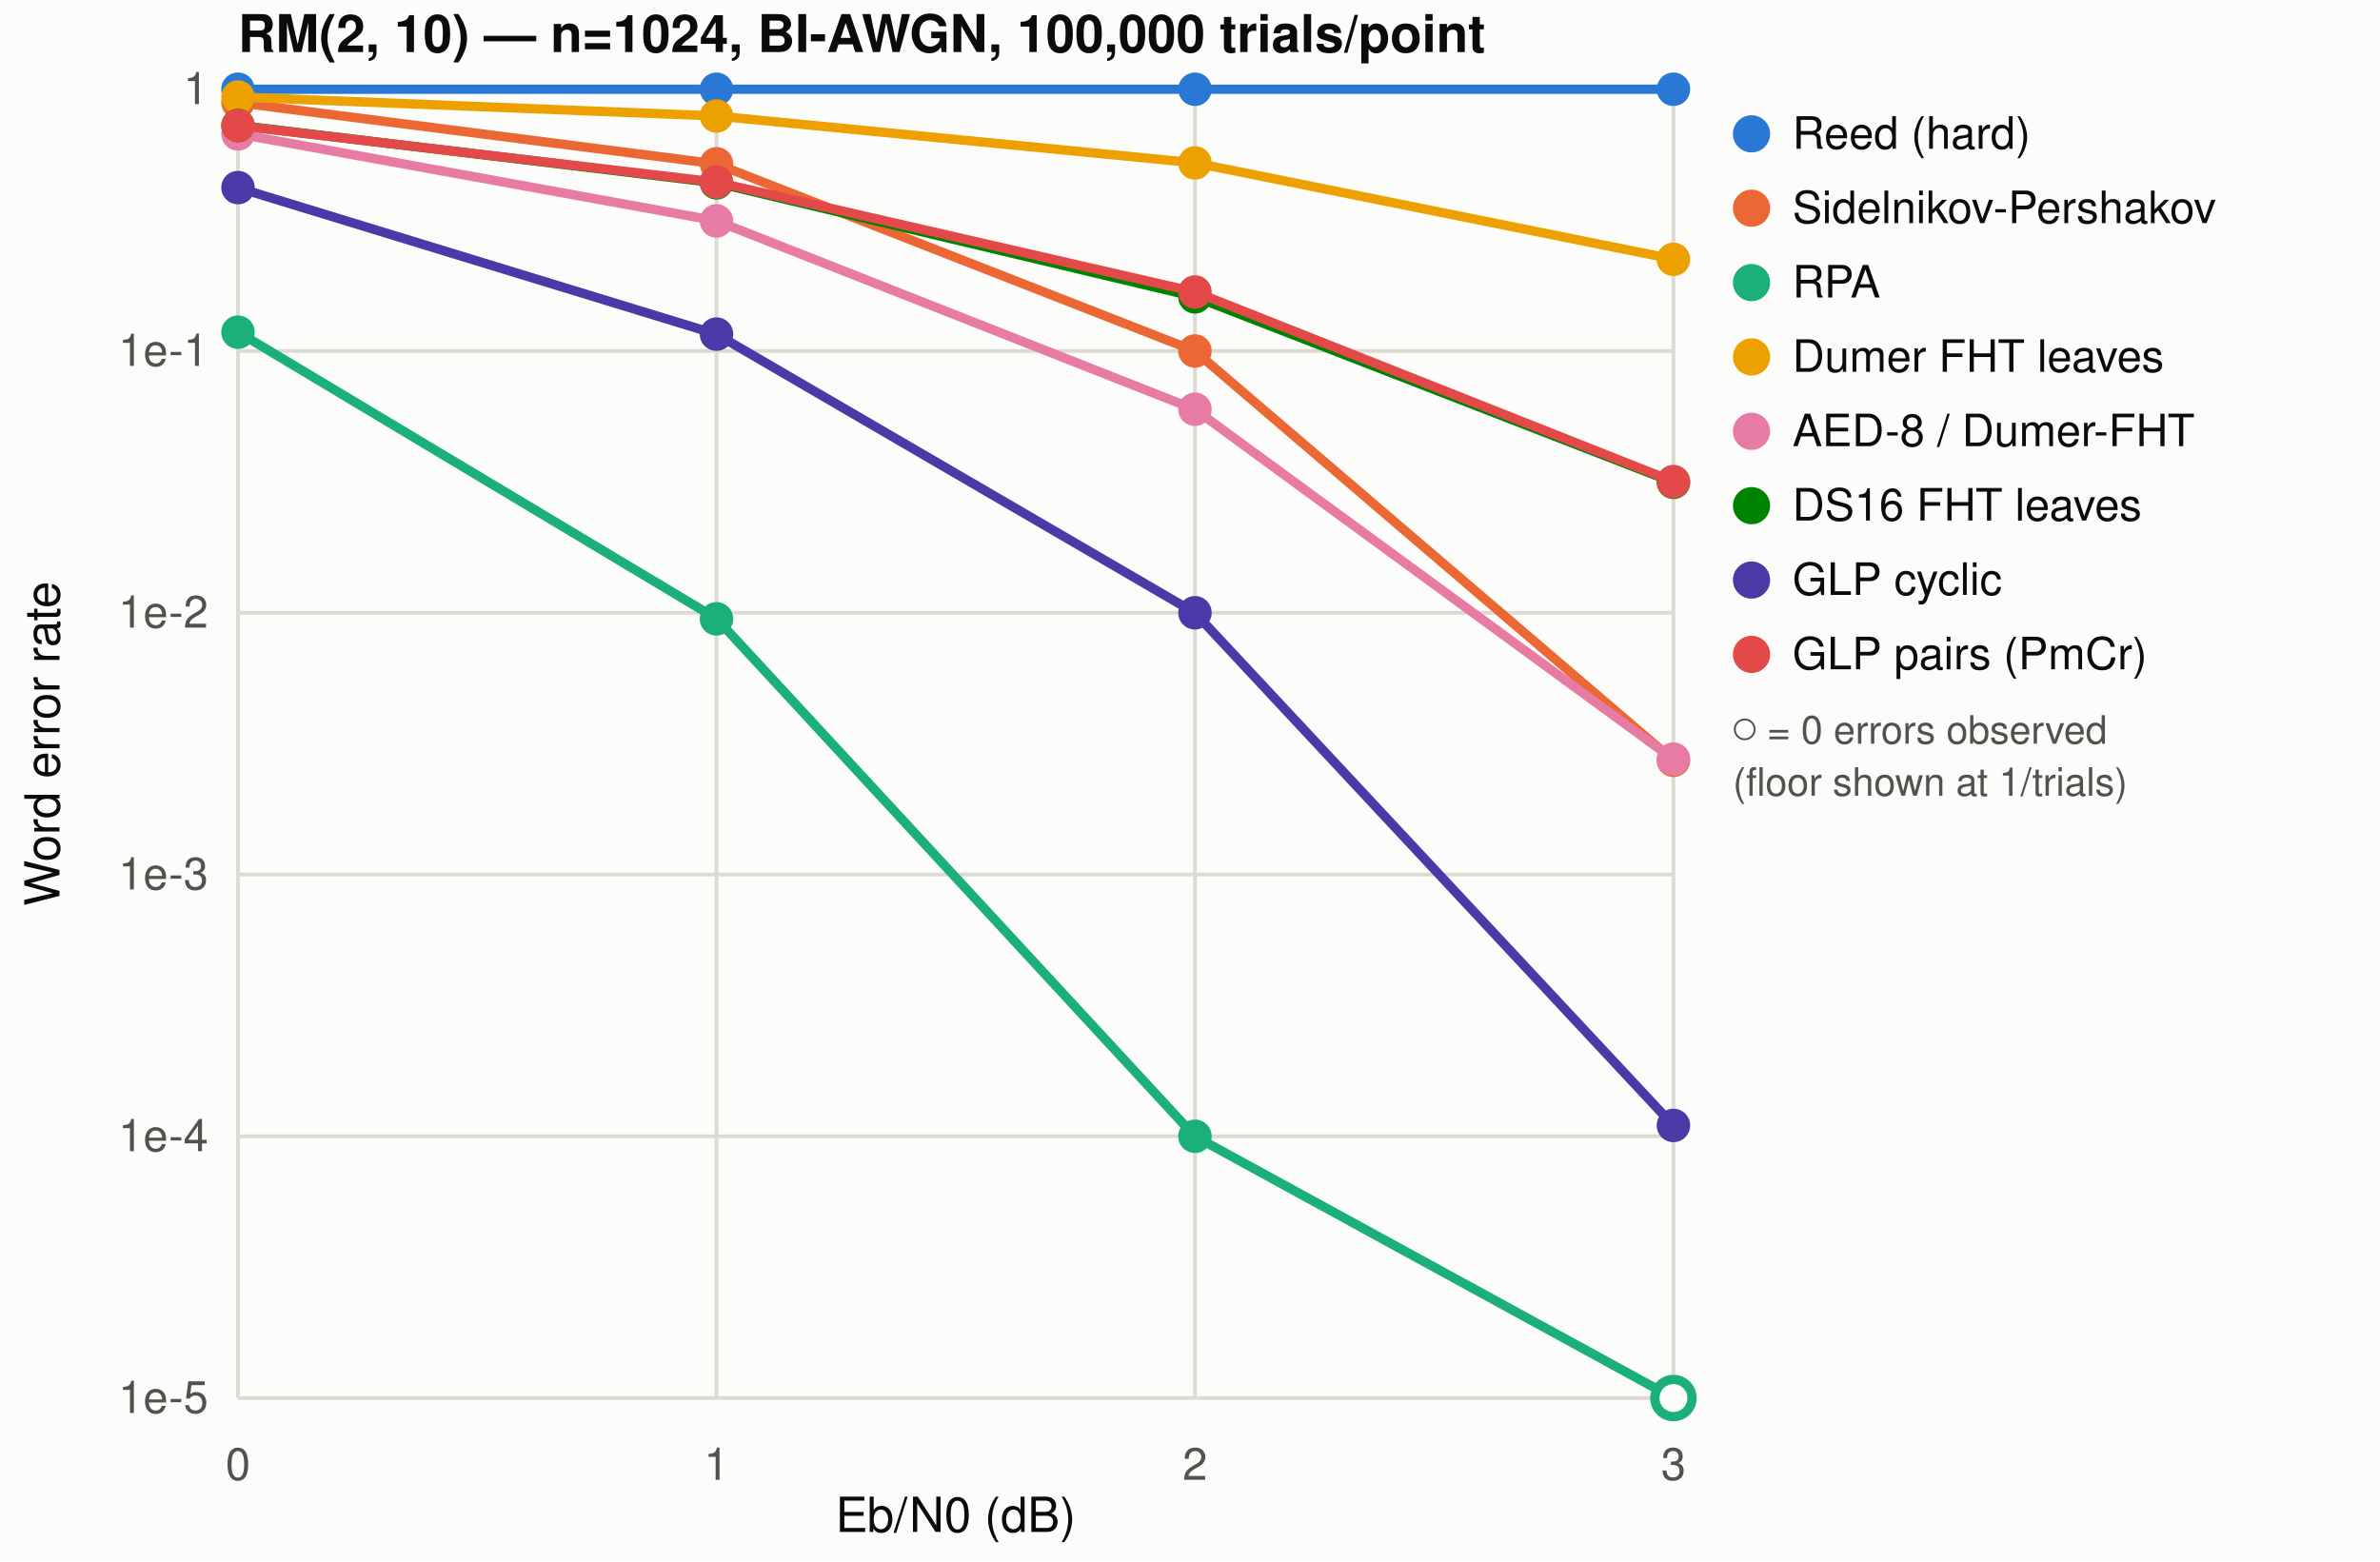
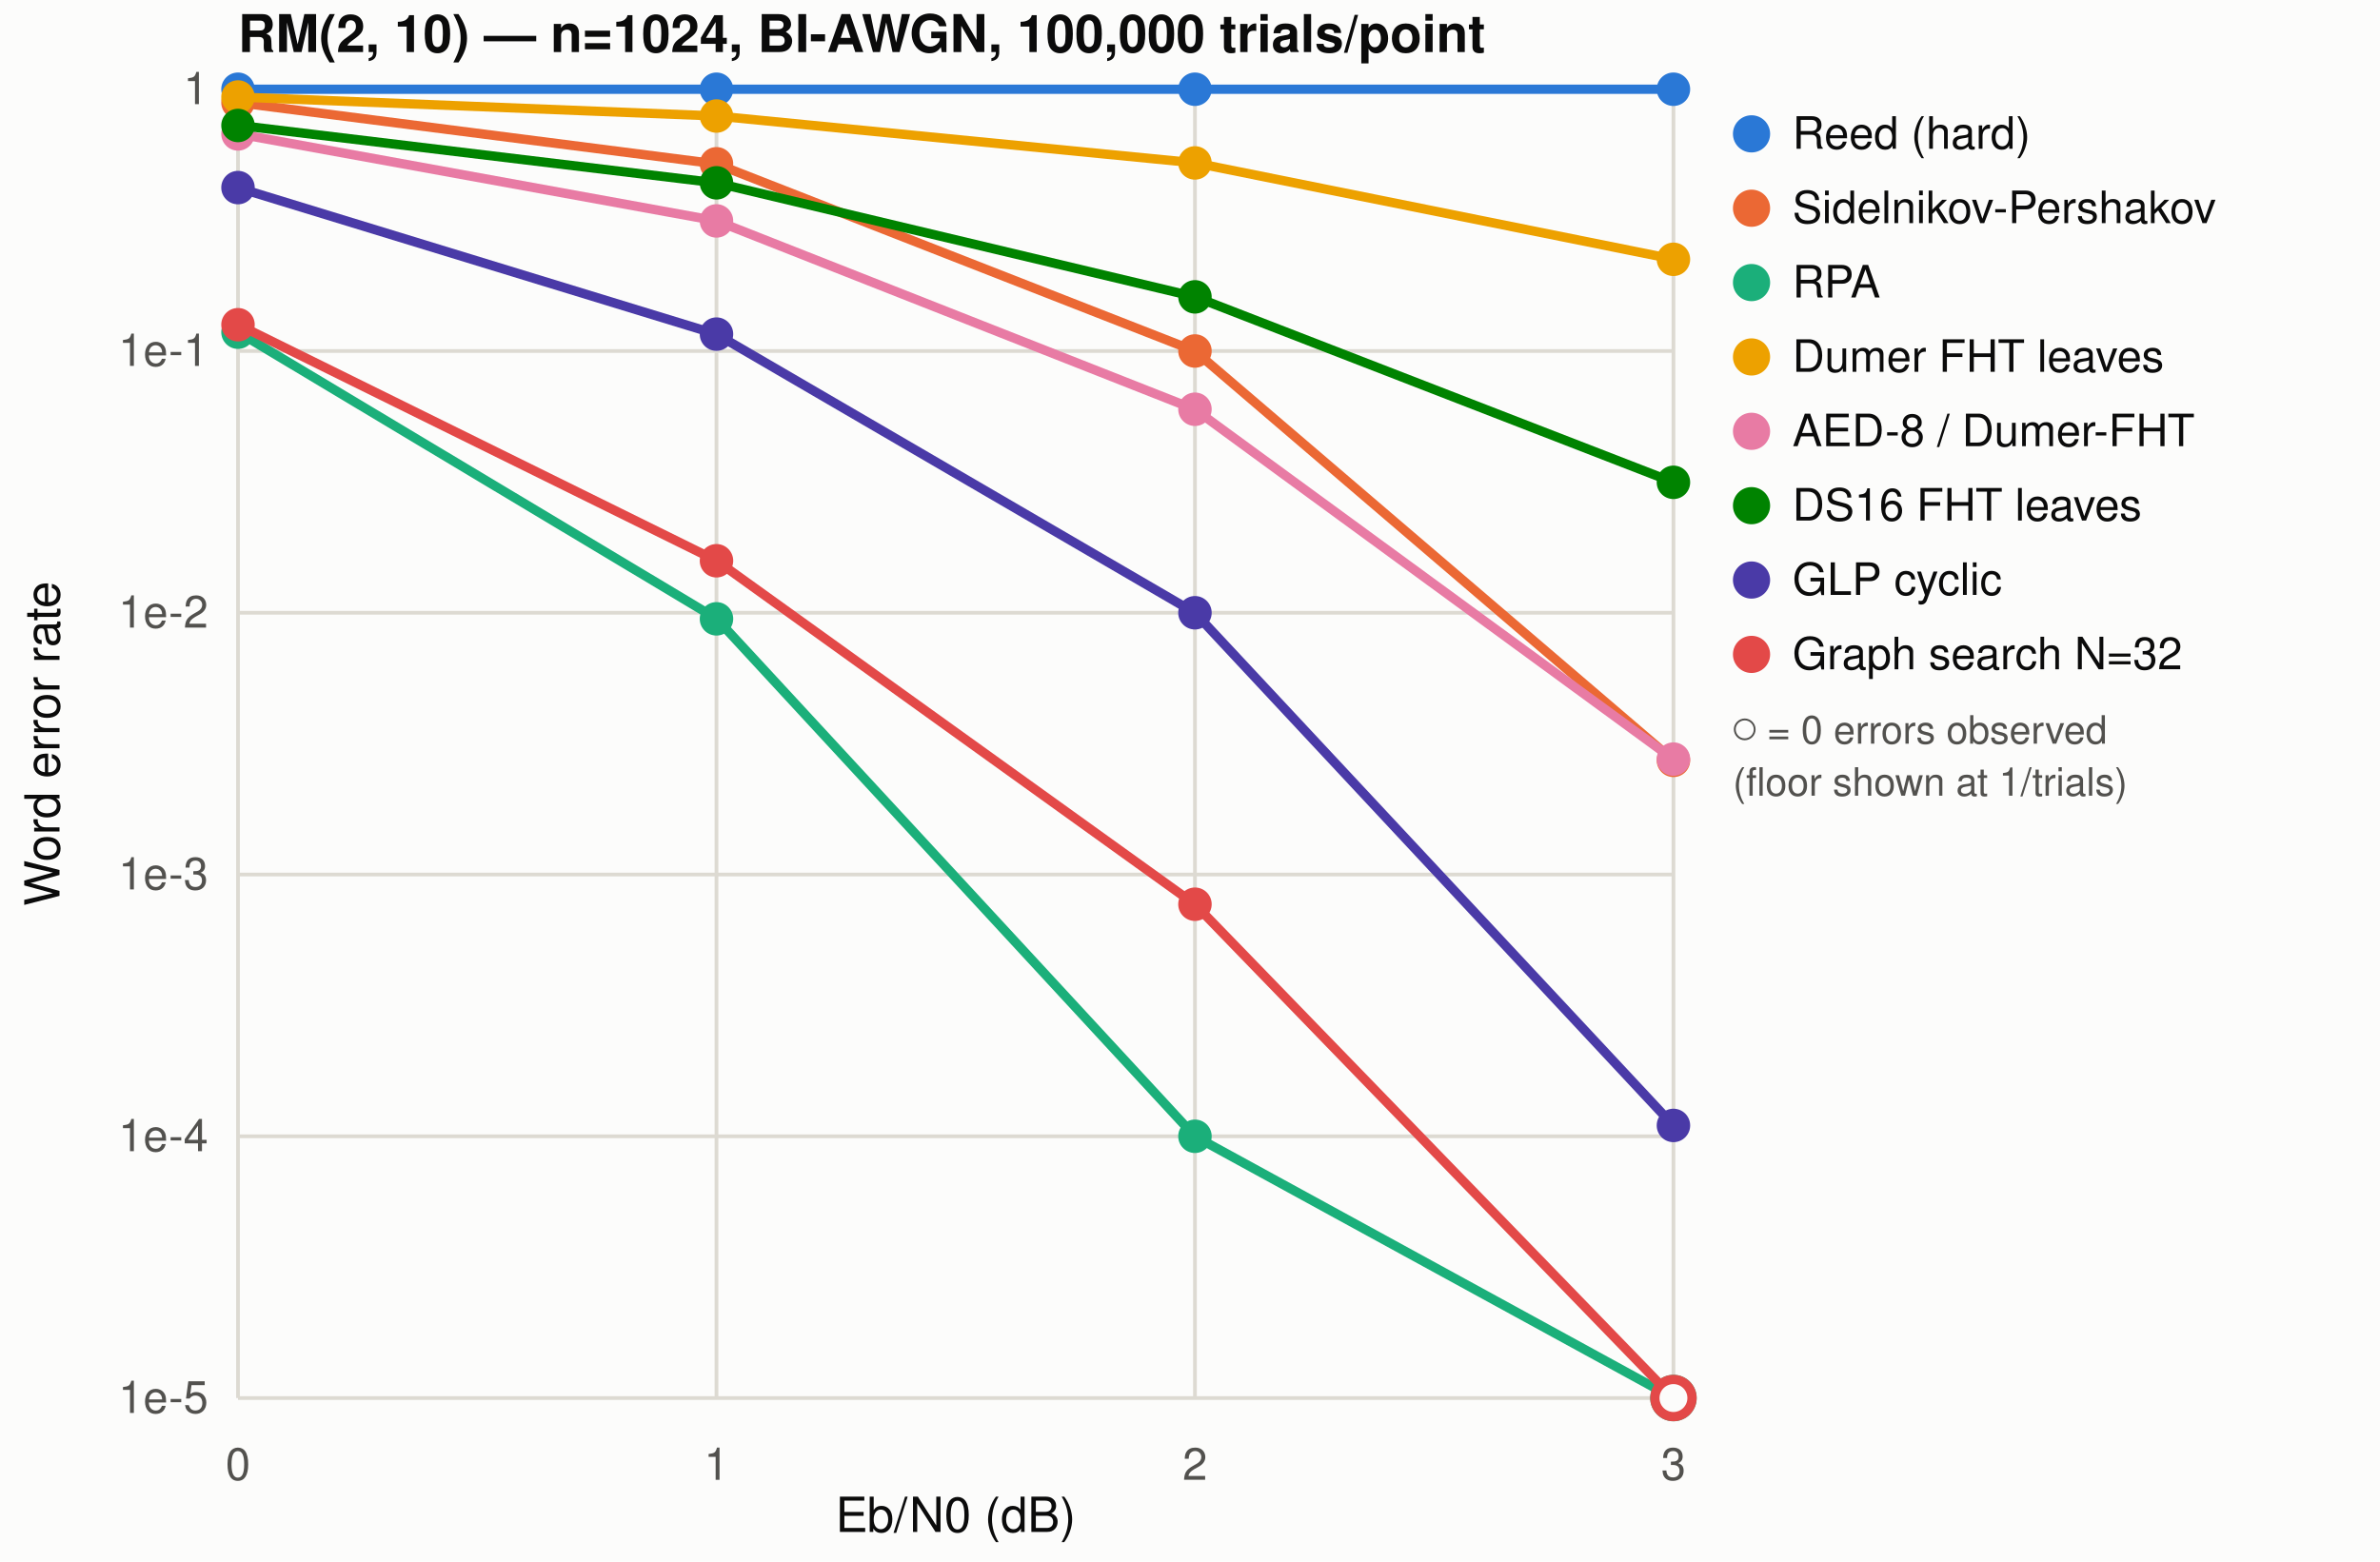
<svg xmlns="http://www.w3.org/2000/svg" viewBox="0 0 640 420" font-family="-apple-system,Helvetica,Arial,sans-serif">
  <rect width="640" height="420" fill="#fcfcfb" />
  <line x1="64" y1="376.0" x2="450" y2="376.0" stroke="#dddad2" stroke-width="1" />
  <text x="56" y="380.0" font-size="12" fill="#52514e" text-anchor="end">1e-5</text>
  <line x1="64" y1="305.6" x2="450" y2="305.6" stroke="#dddad2" stroke-width="1" />
  <text x="56" y="309.6" font-size="12" fill="#52514e" text-anchor="end">1e-4</text>
  <line x1="64" y1="235.2" x2="450" y2="235.2" stroke="#dddad2" stroke-width="1" />
  <text x="56" y="239.2" font-size="12" fill="#52514e" text-anchor="end">1e-3</text>
  <line x1="64" y1="164.8" x2="450" y2="164.8" stroke="#dddad2" stroke-width="1" />
  <text x="56" y="168.8" font-size="12" fill="#52514e" text-anchor="end">1e-2</text>
  <line x1="64" y1="94.4" x2="450" y2="94.4" stroke="#dddad2" stroke-width="1" />
  <text x="56" y="98.4" font-size="12" fill="#52514e" text-anchor="end">1e-1</text>
  <line x1="64" y1="24.0" x2="450" y2="24.0" stroke="#dddad2" stroke-width="1" />
  <text x="56" y="28.0" font-size="12" fill="#52514e" text-anchor="end">1</text>
  <line x1="64.0" y1="24" x2="64.0" y2="376" stroke="#dddad2" stroke-width="1" />
  <text x="64.0" y="398" font-size="12" fill="#52514e" text-anchor="middle">0</text>
  <line x1="192.667" y1="24" x2="192.667" y2="376" stroke="#dddad2" stroke-width="1" />
  <text x="192.667" y="398" font-size="12" fill="#52514e" text-anchor="middle">1</text>
  <line x1="321.333" y1="24" x2="321.333" y2="376" stroke="#dddad2" stroke-width="1" />
  <text x="321.333" y="398" font-size="12" fill="#52514e" text-anchor="middle">2</text>
  <line x1="450.0" y1="24" x2="450.0" y2="376" stroke="#dddad2" stroke-width="1" />
  <text x="450.0" y="398" font-size="12" fill="#52514e" text-anchor="middle">3</text>
  <text x="257.0" y="412" font-size="13" fill="#0b0b0b" text-anchor="middle">Eb/N0 (dB)</text>
  <text x="16" y="200.0" font-size="13" fill="#0b0b0b" text-anchor="middle" transform="rotate(-90 16 200.0)">Word error rate</text>
  <text x="64" y="14" font-size="14" fill="#0b0b0b" font-weight="600">RM(2, 10) — n=1024, BI-AWGN, 100,000 trials/point</text>
  <path d="M64.0,24.0 L192.7,24.0 L321.3,24.0 L450.0,24.0" fill="none" stroke="#2a78d6" stroke-width="2.5" />
  <circle cx="64.0" cy="24.0" r="4.5" fill="#2a78d6" />
  <circle cx="192.667" cy="24.0" r="4.5" fill="#2a78d6" />
  <circle cx="321.333" cy="24.0" r="4.5" fill="#2a78d6" />
  <circle cx="450.0" cy="24.0" r="4.5" fill="#2a78d6" />
  <path d="M64.0,27.6 L192.7,44.1 L321.3,94.4 L450.0,204.5" fill="none" stroke="#eb6834" stroke-width="2.5" />
  <circle cx="64.0" cy="27.563" r="4.5" fill="#eb6834" />
  <circle cx="192.667" cy="44.052" r="4.5" fill="#eb6834" />
  <circle cx="321.333" cy="94.4" r="4.5" fill="#eb6834" />
  <circle cx="450.0" cy="204.494" r="4.5" fill="#eb6834" />
  <path d="M64.0,89.3 L192.7,166.4 L321.3,305.6 L450.0,376.0" fill="none" stroke="#1baf7a" stroke-width="2.5" />
  <circle cx="64.0" cy="89.34" r="4.5" fill="#1baf7a" />
  <circle cx="192.667" cy="166.433" r="4.5" fill="#1baf7a" />
  <circle cx="321.333" cy="305.6" r="4.5" fill="#1baf7a" />
  <circle cx="450.0" cy="376.0" r="5" fill="#fcfcfb" stroke="#1baf7a" stroke-width="2.5" />
  <path d="M64.0,26.1 L192.7,31.2 L321.3,43.8 L450.0,69.7" fill="none" stroke="#eda100" stroke-width="2.5" />
  <circle cx="64.0" cy="26.088" r="4.5" fill="#eda100" />
  <circle cx="192.667" cy="31.207" r="4.5" fill="#eda100" />
  <circle cx="321.333" cy="43.817" r="4.5" fill="#eda100" />
  <circle cx="450.0" cy="69.743" r="4.5" fill="#eda100" />
  <path d="M64.0,36.0 L192.7,59.4 L321.3,110.1 L450.0,204.2" fill="none" stroke="#e87ba4" stroke-width="2.5" />
  <circle cx="64.0" cy="36.017" r="4.5" fill="#e87ba4" />
  <circle cx="192.667" cy="59.416" r="4.5" fill="#e87ba4" />
  <circle cx="321.333" cy="110.069" r="4.5" fill="#e87ba4" />
  <circle cx="450.0" cy="204.16" r="4.5" fill="#e87ba4" />
  <path d="M64.0,33.7 L192.7,49.2 L321.3,79.8 L450.0,129.7" fill="none" stroke="#008300" stroke-width="2.5" />
  <circle cx="64.0" cy="33.748" r="4.5" fill="#008300" />
  <circle cx="192.667" cy="49.17" r="4.5" fill="#008300" />
  <circle cx="321.333" cy="79.839" r="4.5" fill="#008300" />
  <circle cx="450.0" cy="129.719" r="4.5" fill="#008300" />
  <path d="M64.0,50.5 L192.7,89.9 L321.3,164.8 L450.0,302.7" fill="none" stroke="#4a3aa7" stroke-width="2.5" />
  <circle cx="64.0" cy="50.451" r="4.5" fill="#4a3aa7" />
  <circle cx="192.667" cy="89.862" r="4.5" fill="#4a3aa7" />
  <circle cx="321.333" cy="164.8" r="4.5" fill="#4a3aa7" />
  <circle cx="450.0" cy="302.686" r="4.5" fill="#4a3aa7" />
-   <path d="M64.0,33.8 L192.7,49.0 L321.3,78.5 L450.0,129.5" fill="none" stroke="#e34948" stroke-width="2.5" />
-   <circle cx="64.0" cy="33.79" r="4.5" fill="#e34948" />
-   <circle cx="192.667" cy="48.962" r="4.5" fill="#e34948" />
-   <circle cx="321.333" cy="78.538" r="4.5" fill="#e34948" />
-   <circle cx="450.0" cy="129.525" r="4.5" fill="#e34948" />
+   <path d="M64.0,87.3 L192.7,150.8 L321.3,243.2 L450.0,376.0" fill="none" stroke="#e34948" stroke-width="2.5" />
+   <circle cx="64.0" cy="87.334" r="4.5" fill="#e34948" />
+   <circle cx="192.667" cy="150.815" r="4.5" fill="#e34948" />
+   <circle cx="321.333" cy="243.191" r="4.5" fill="#e34948" />
+   <circle cx="450.0" cy="376.0" r="5" fill="#fcfcfb" stroke="#e34948" stroke-width="2.5" />
  <circle cx="471" cy="36" r="5" fill="#2a78d6" />
  <text x="482" y="40" font-size="12" fill="#0b0b0b">Reed (hard)</text>
  <circle cx="471" cy="56" r="5" fill="#eb6834" />
  <text x="482" y="60" font-size="12" fill="#0b0b0b">Sidelnikov-Pershakov</text>
  <circle cx="471" cy="76" r="5" fill="#1baf7a" />
  <text x="482" y="80" font-size="12" fill="#0b0b0b">RPA</text>
  <circle cx="471" cy="96" r="5" fill="#eda100" />
  <text x="482" y="100" font-size="12" fill="#0b0b0b">Dumer FHT leaves</text>
  <circle cx="471" cy="116" r="5" fill="#e87ba4" />
  <text x="482" y="120" font-size="12" fill="#0b0b0b">AED-8 / Dumer-FHT</text>
  <circle cx="471" cy="136" r="5" fill="#008300" />
  <text x="482" y="140" font-size="12" fill="#0b0b0b">DS16 FHT leaves</text>
  <circle cx="471" cy="156" r="5" fill="#4a3aa7" />
  <text x="482" y="160" font-size="12" fill="#0b0b0b">GLP cyclic</text>
  <circle cx="471" cy="176" r="5" fill="#e34948" />
-   <text x="482" y="180" font-size="12" fill="#0b0b0b">GLP pairs (PmCr)</text>
+   <text x="482" y="180" font-size="12" fill="#0b0b0b">Graph search N=32</text>
  <text x="466" y="200" font-size="10.5" fill="#52514e">○ = 0 errors observed</text>
  <text x="466" y="214" font-size="10.5" fill="#52514e">(floor shown at 1/trials)</text>
</svg>
